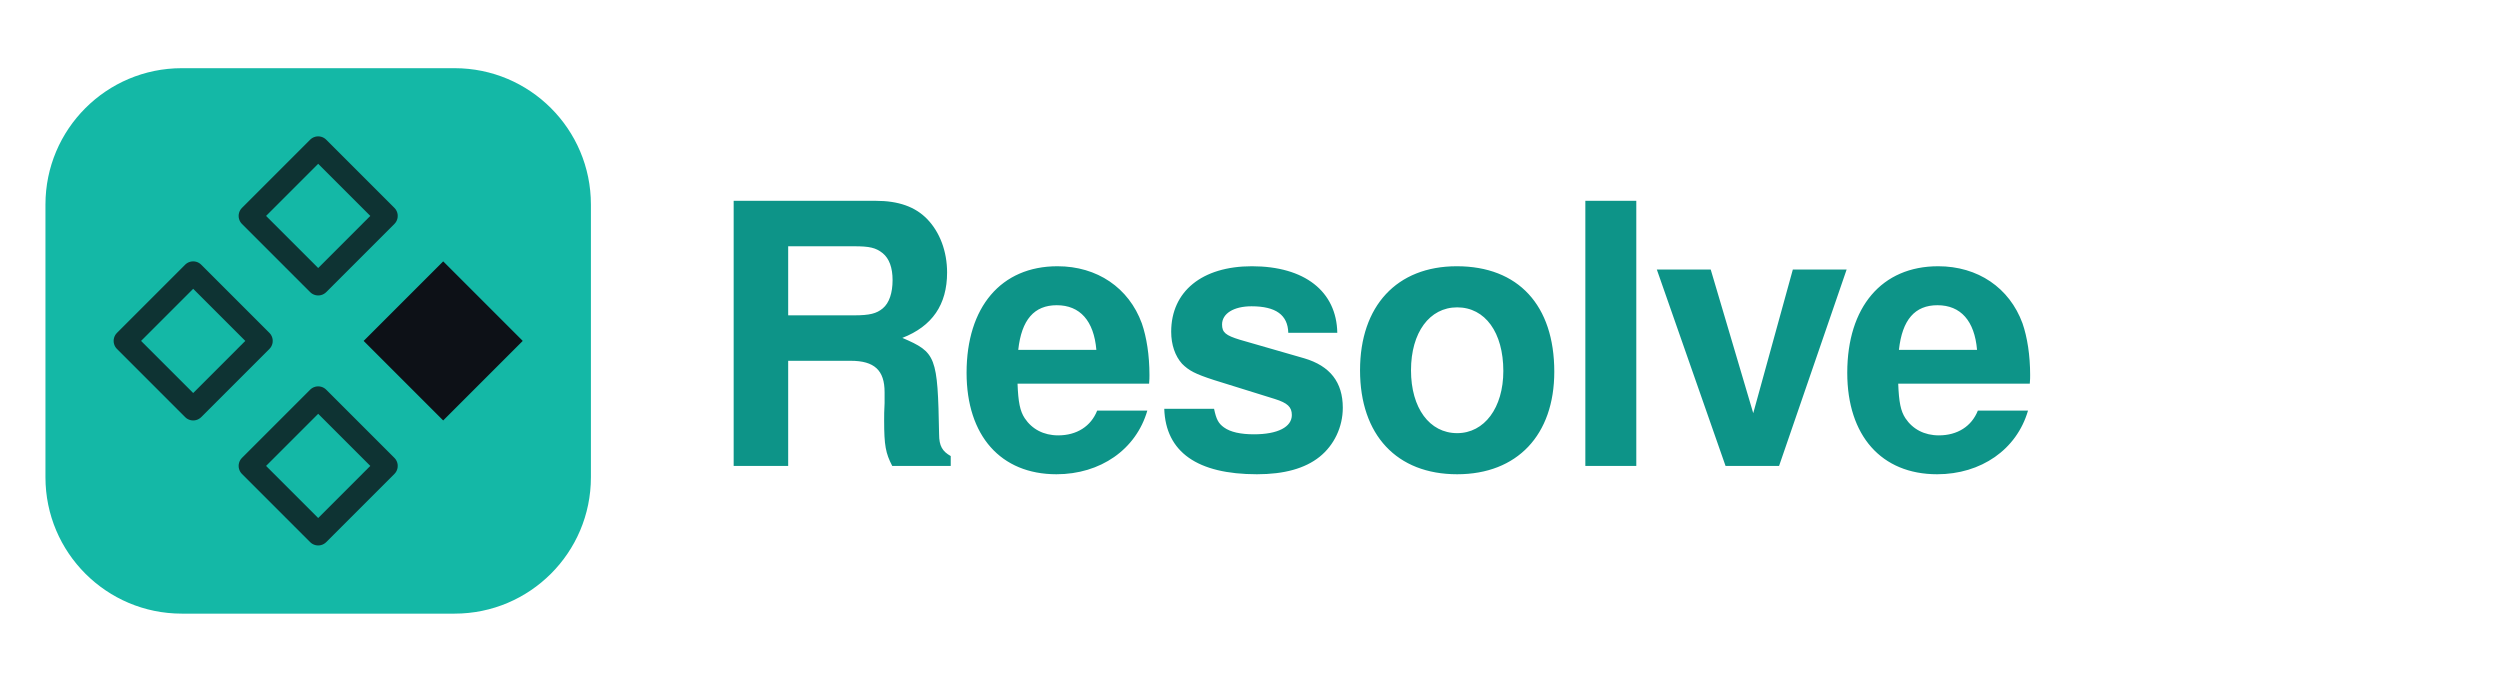
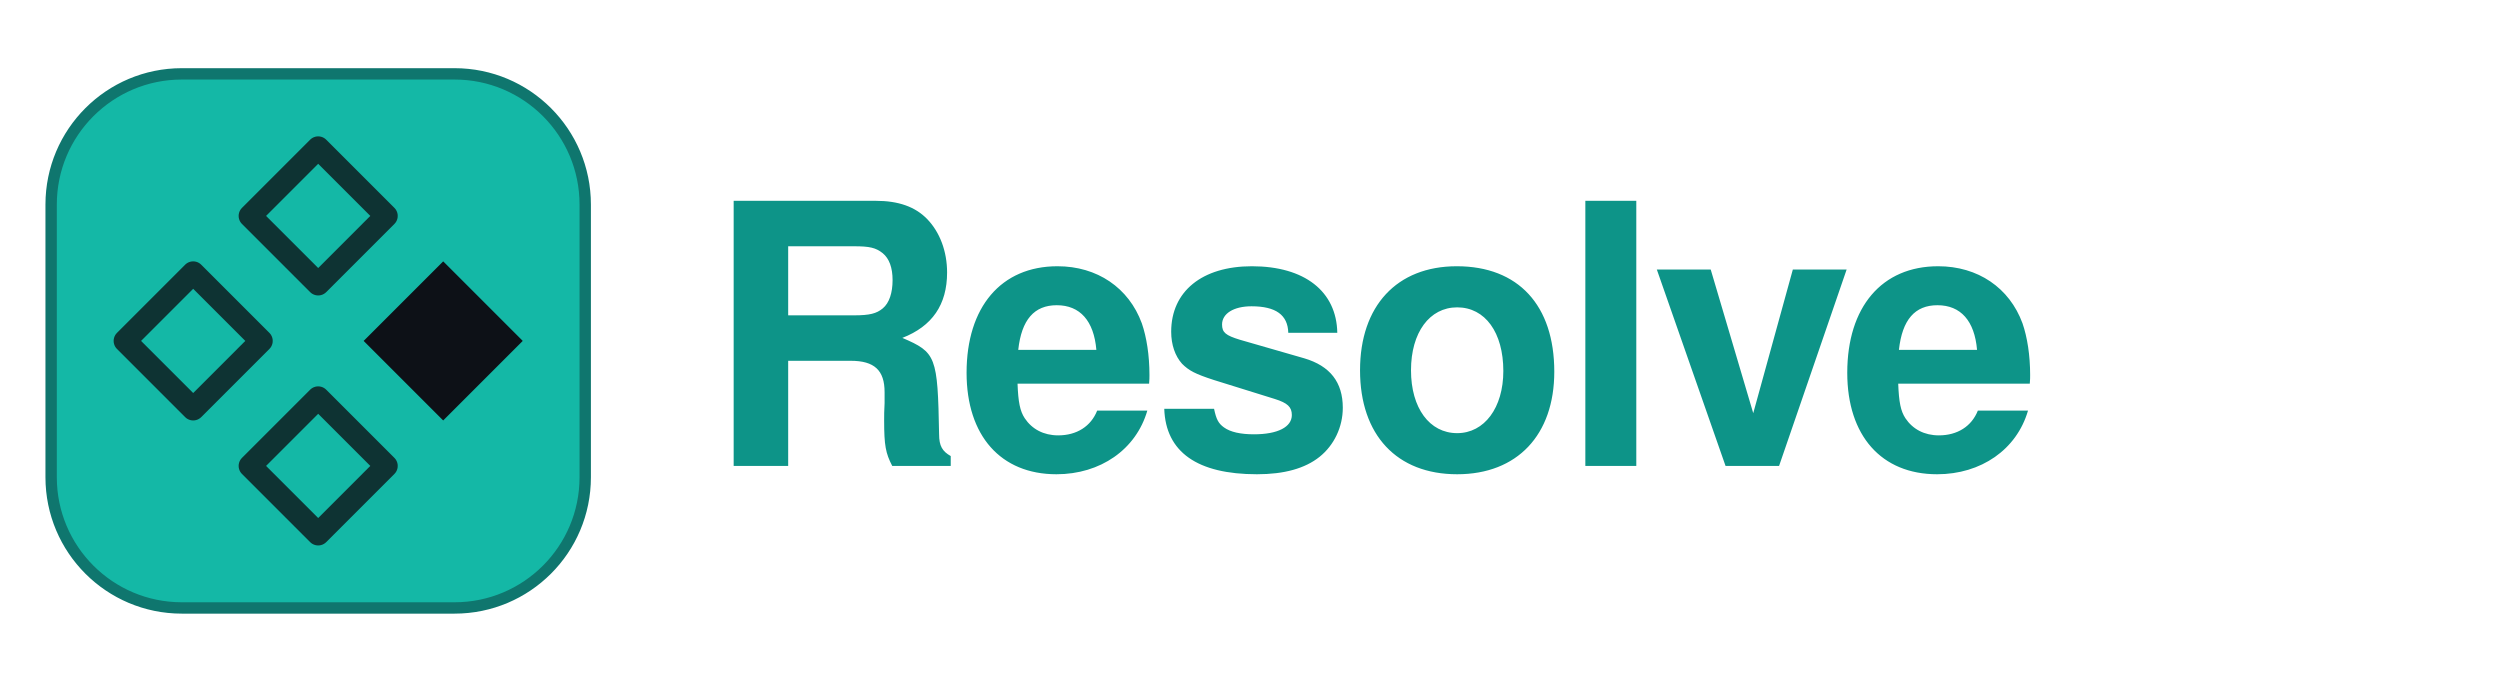
<svg xmlns="http://www.w3.org/2000/svg" width="440" height="120" viewBox="0 0 440 120" role="img" aria-labelledby="t d">
  <g transform="translate(8 12)">
-     <rect width="96" height="96" rx="24" fill="#14B8A6" />
+     <rect x="1" y="1" width="94" height="94" rx="23" fill="#14B8A6" stroke="#0F766E" stroke-width="2" />
    <g fill="none" stroke="#0D1117" stroke-width="4" stroke-linejoin="round" opacity="0.8">
      <path d="M48 14 L60 26 L48 38 L36 26 Z" />
      <path d="M26 36 L38 48 L26 60 L14 48 Z" />
      <path d="M48 58 L60 70 L48 82 L36 70 Z" />
    </g>
    <path d="M70 34 L84 48 L70 62 L56 48 Z" fill="#0D1117" />
  </g>
  <text x="124" y="82" font-family="-apple-system,'Segoe UI',Helvetica,Arial,sans-serif" font-size="64" font-weight="600" letter-spacing="-1.5" fill="#0D9488">Resolve</text>
</svg>
